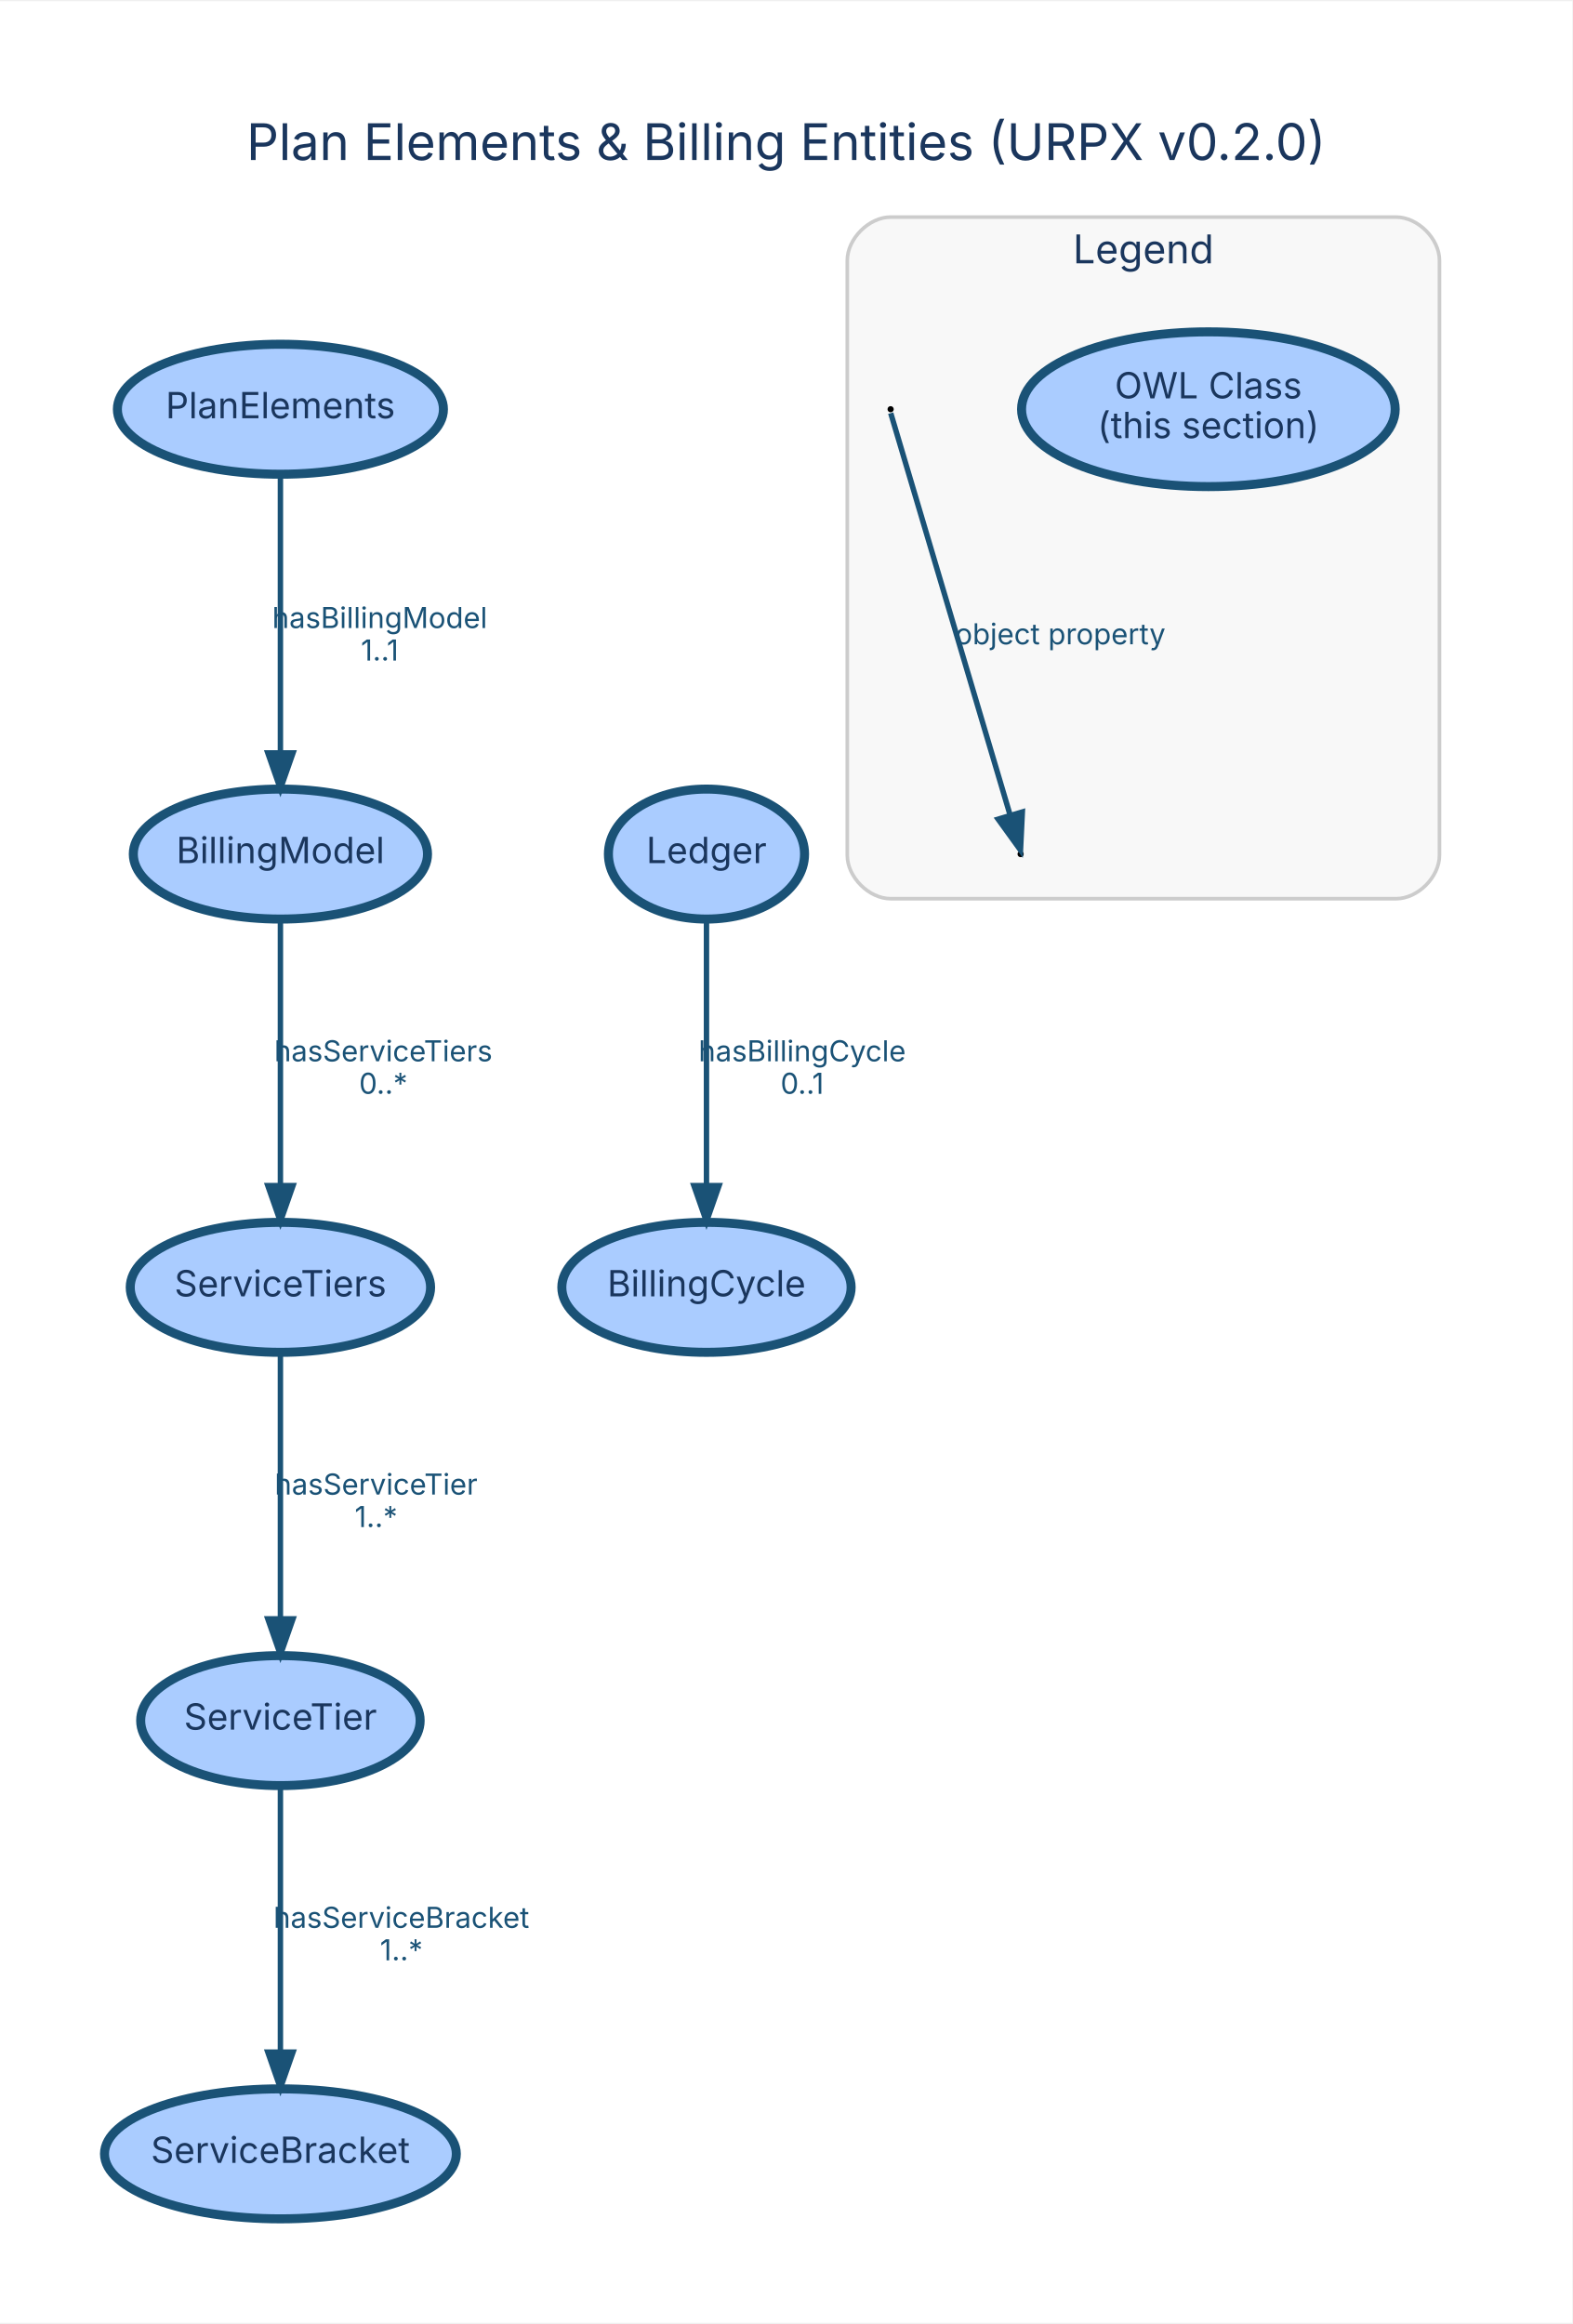
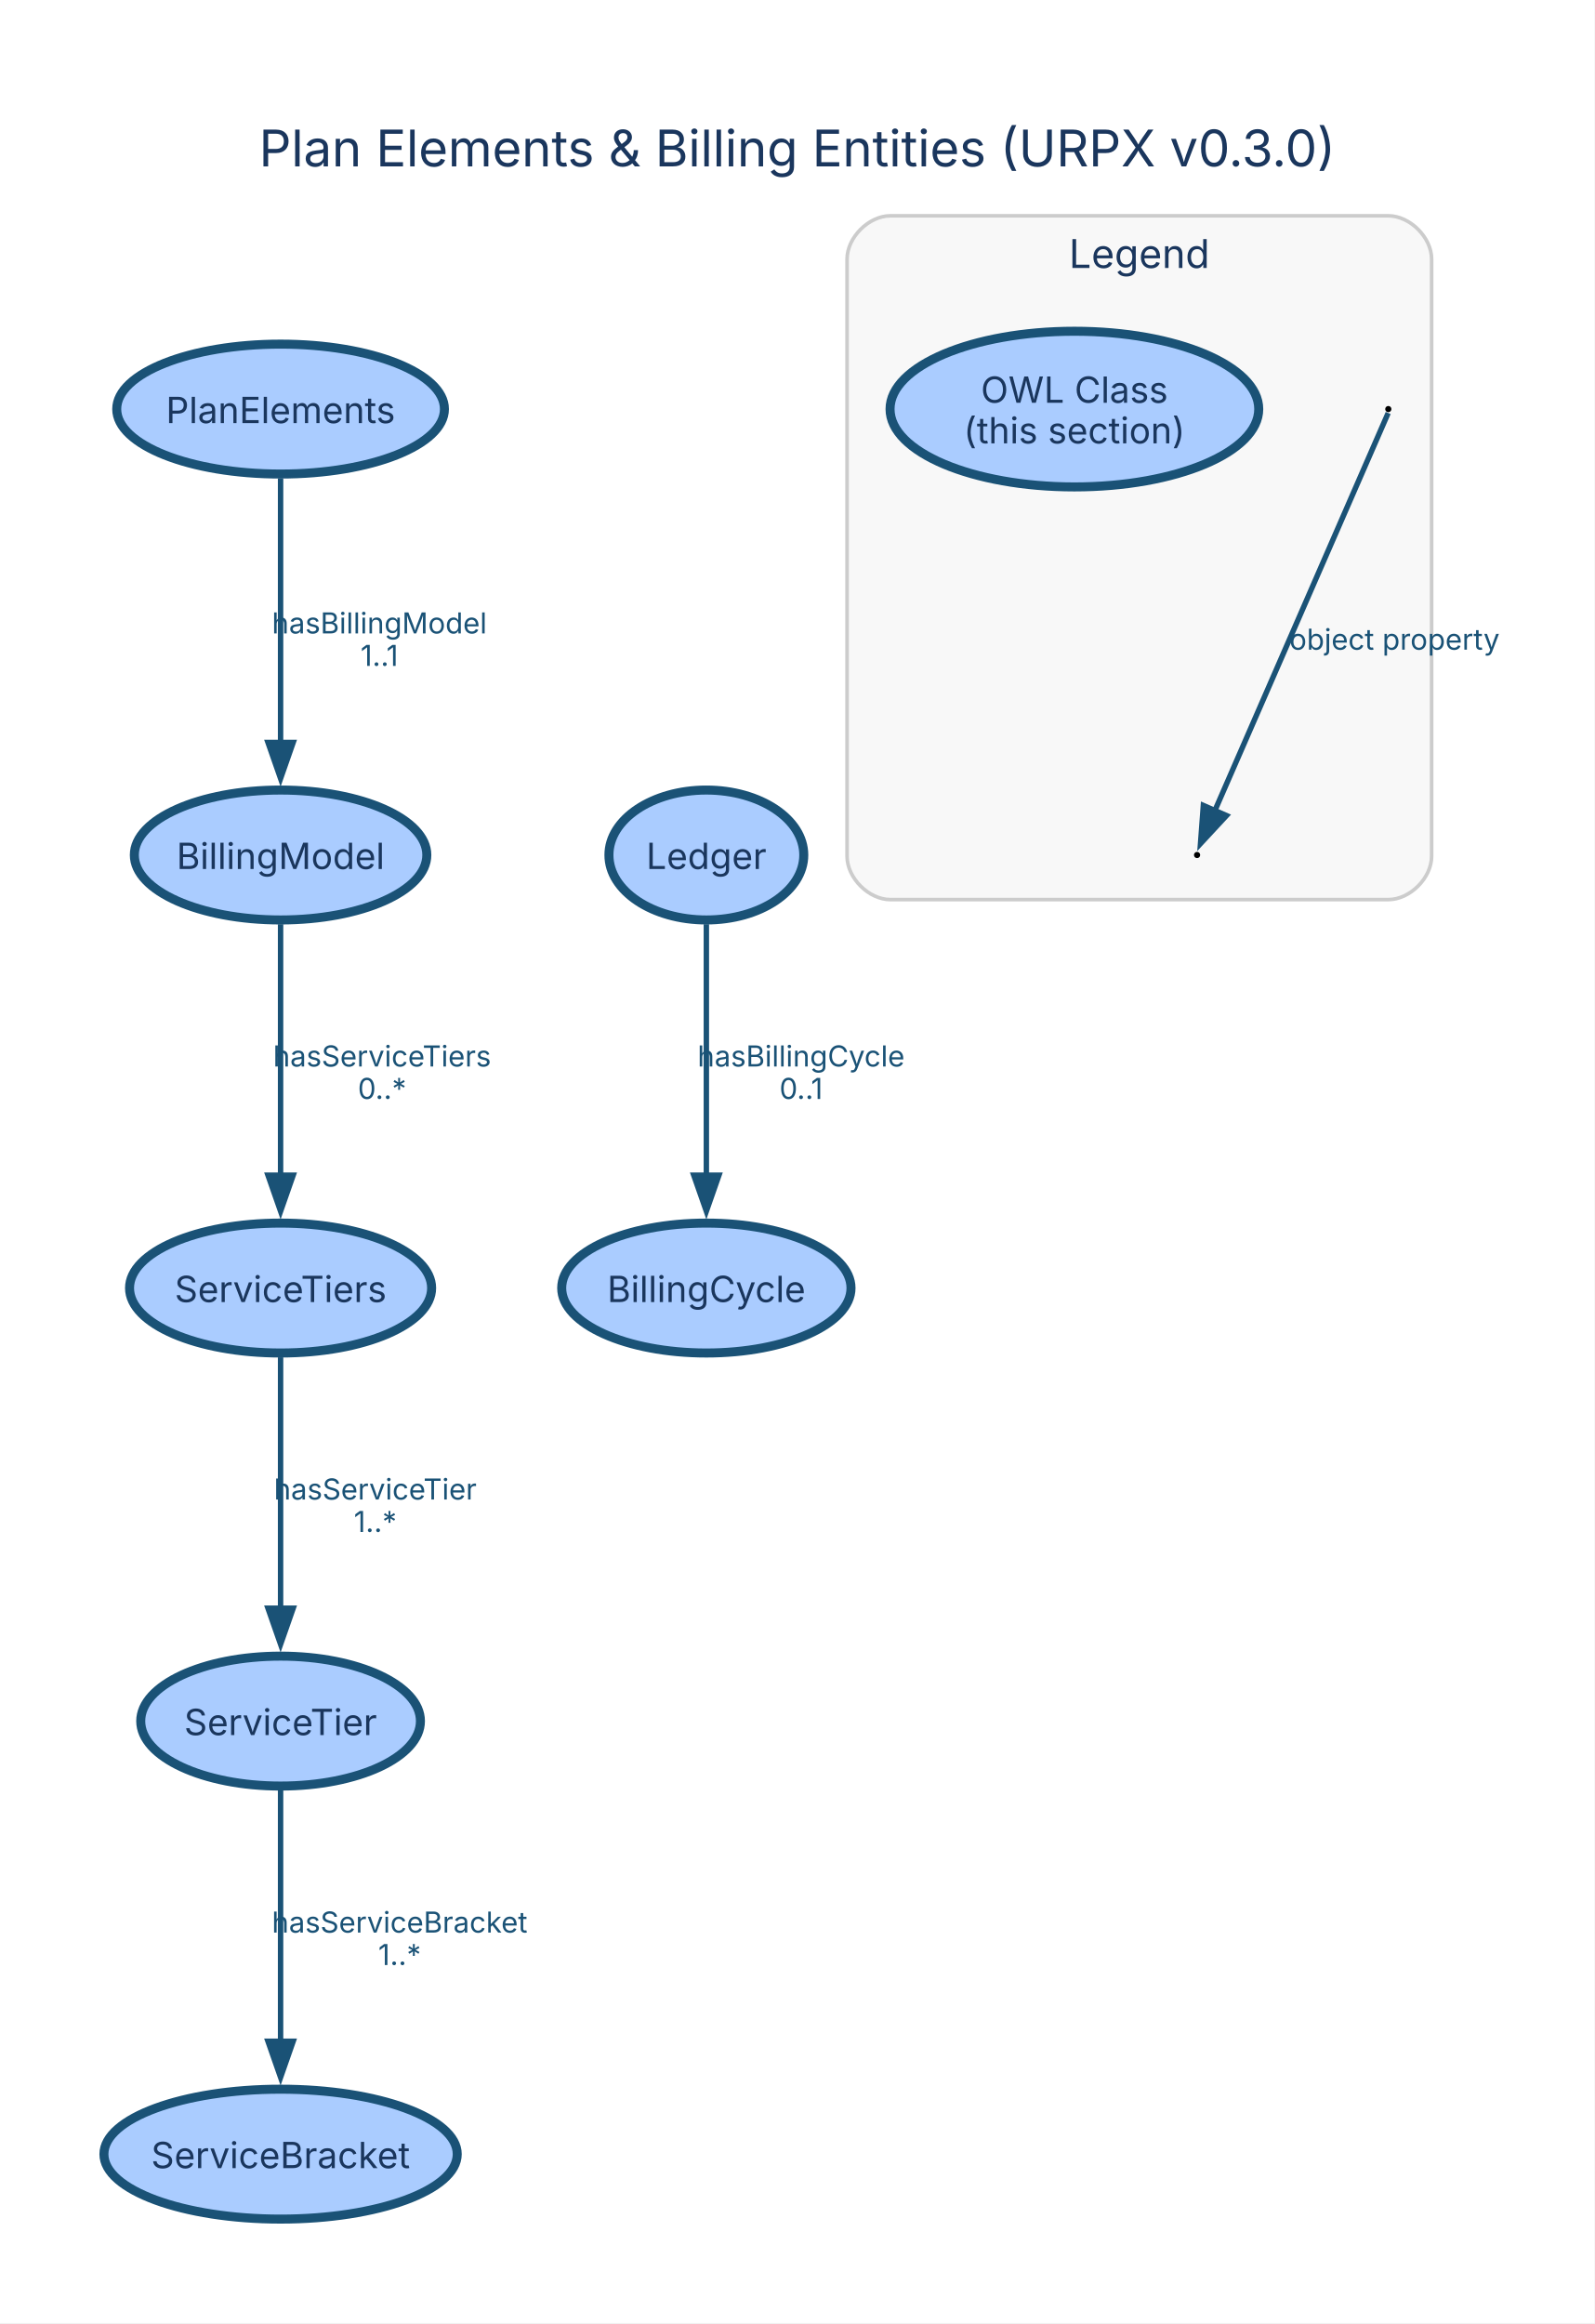
- <svg xmlns="http://www.w3.org/2000/svg" width="435pt" height="643pt" viewBox="0.00 0.00 435.46 643.03">
-   <g id="graph0" class="graph" transform="scale(1 1) rotate(0) translate(28.8 614.23)">
-     <polygon fill="white" stroke="transparent" points="-28.8,28.8 -28.8,-614.23 406.66,-614.23 406.66,28.8 -28.8,28.8" />
-     <text text-anchor="middle" x="188.93" y="-570.23" font-family="Inter, Helvetica, Arial, sans-serif" font-size="14.00" fill="#1a365d">Plan Elements &amp; Billing Entities (URPX v0.2.0)</text>
+ <svg xmlns="http://www.w3.org/2000/svg" width="442pt" height="644pt" viewBox="0.00 0.00 442.00 644.00">
+   <g id="graph0" class="graph" transform="scale(1 1) rotate(0) translate(28.8 614.93)">
+     <polygon fill="white" stroke="none" points="-28.8,28.8 -28.8,-614.93 413.1,-614.93 413.1,28.8 -28.8,28.8" />
+     <text xml:space="preserve" text-anchor="middle" x="192.15" y="-568.83" font-family="Inter, Helvetica, Arial, sans-serif" font-size="14.00" fill="#1a365d">Plan Elements &amp; Billing Entities (URPX v0.3.0)</text>
    <g id="clust5" class="cluster">
-       <path fill="#f8f8f8" stroke="#cccccc" d="M217.86,-365.64C217.86,-365.64 357.86,-365.64 357.86,-365.64 363.86,-365.64 369.86,-371.64 369.86,-377.64 369.86,-377.64 369.86,-542.43 369.86,-542.43 369.86,-548.43 363.86,-554.43 357.86,-554.43 357.86,-554.43 217.86,-554.43 217.86,-554.43 211.86,-554.43 205.86,-548.43 205.86,-542.43 205.86,-542.43 205.86,-377.64 205.86,-377.64 205.86,-371.64 211.86,-365.64 217.86,-365.64" />
-       <text text-anchor="middle" x="287.86" y="-541.63" font-family="Inter, Helvetica, Arial, sans-serif" font-size="11.00" fill="#1a365d">Legend</text>
+       <path fill="#f8f8f8" stroke="#cccccc" d="M217.96,-365.64C217.96,-365.64 355.96,-365.64 355.96,-365.64 361.96,-365.64 367.96,-371.64 367.96,-377.64 367.96,-377.64 367.96,-543.13 367.96,-543.13 367.96,-549.13 361.96,-555.13 355.96,-555.13 355.96,-555.13 217.96,-555.13 217.96,-555.13 211.96,-555.13 205.96,-549.13 205.96,-543.13 205.96,-543.13 205.96,-377.64 205.96,-377.64 205.96,-371.64 211.96,-365.64 217.96,-365.64" />
+       <text xml:space="preserve" text-anchor="middle" x="286.96" y="-540.68" font-family="Inter, Helvetica, Arial, sans-serif" font-size="11.00" fill="#1a365d">Legend</text>
    </g>
    <g id="node1" class="node">
-       <ellipse fill="#aaccff" stroke="#1a5276" stroke-width="2.5" cx="48.86" cy="-501.21" rx="45.15" ry="18" />
-       <text text-anchor="middle" x="48.86" y="-498.71" font-family="Inter, Helvetica, Arial, sans-serif" font-size="10.00" fill="#1a365d">PlanElements</text>
+       <ellipse fill="#aaccff" stroke="#1a5276" stroke-width="2.5" cx="48.96" cy="-501.57" rx="45.41" ry="18" />
+       <text xml:space="preserve" text-anchor="middle" x="48.96" y="-497.69" font-family="Inter, Helvetica, Arial, sans-serif" font-size="10.00" fill="#1a365d">PlanElements</text>
    </g>
    <g id="node2" class="node">
-       <ellipse fill="#aaccff" stroke="#1a5276" stroke-width="2.5" cx="48.86" cy="-378" rx="40.74" ry="18" />
-       <text text-anchor="middle" x="48.86" y="-375.5" font-family="Inter, Helvetica, Arial, sans-serif" font-size="10.00" fill="#1a365d">BillingModel</text>
+       <ellipse fill="#aaccff" stroke="#1a5276" stroke-width="2.5" cx="48.96" cy="-378" rx="40.53" ry="18" />
+       <text xml:space="preserve" text-anchor="middle" x="48.96" y="-374.12" font-family="Inter, Helvetica, Arial, sans-serif" font-size="10.00" fill="#1a365d">BillingModel</text>
    </g>
    <g id="edge1" class="edge">
-       <path fill="none" stroke="#1a5276" stroke-width="1.5" d="M48.86,-483.1C48.86,-463.07 48.86,-429.64 48.86,-406.07" />
-       <polygon fill="#1a5276" stroke="#1a5276" stroke-width="1.5" points="52.36,-406.02 48.86,-396.02 45.36,-406.02 52.36,-406.02" />
-       <text text-anchor="middle" x="76.36" y="-440.6" font-family="Inter, Helvetica, Arial, sans-serif" font-size="8.00" fill="#1a5276">hasBillingModel</text>
-       <text text-anchor="middle" x="76.36" y="-431.6" font-family="Inter, Helvetica, Arial, sans-serif" font-size="8.00" fill="#1a5276">1..1</text>
+       <path fill="none" stroke="#1a5276" stroke-width="1.5" d="M48.96,-482.37C48.96,-463.01 48.96,-432.07 48.96,-409.08" />
+       <polygon fill="#1a5276" stroke="#1a5276" stroke-width="1.5" points="52.46,-409.2 48.96,-399.2 45.46,-409.2 52.46,-409.2" />
+       <text xml:space="preserve" text-anchor="middle" x="76.34" y="-439.4" font-family="Inter, Helvetica, Arial, sans-serif" font-size="8.00" fill="#1a5276">hasBillingModel</text>
+       <text xml:space="preserve" text-anchor="middle" x="76.34" y="-430.4" font-family="Inter, Helvetica, Arial, sans-serif" font-size="8.00" fill="#1a5276">1..1</text>
    </g>
    <g id="node6" class="node">
-       <ellipse fill="#aaccff" stroke="#1a5276" stroke-width="2.5" cx="48.86" cy="-258" rx="41.59" ry="18" />
-       <text text-anchor="middle" x="48.86" y="-255.5" font-family="Inter, Helvetica, Arial, sans-serif" font-size="10.00" fill="#1a365d">ServiceTiers</text>
+       <ellipse fill="#aaccff" stroke="#1a5276" stroke-width="2.5" cx="48.96" cy="-258" rx="41.86" ry="18" />
+       <text xml:space="preserve" text-anchor="middle" x="48.96" y="-254.12" font-family="Inter, Helvetica, Arial, sans-serif" font-size="10.00" fill="#1a365d">ServiceTiers</text>
    </g>
    <g id="edge2" class="edge">
-       <path fill="none" stroke="#1a5276" stroke-width="1.5" d="M48.86,-359.84C48.86,-340.53 48.86,-308.89 48.86,-286.2" />
-       <polygon fill="#1a5276" stroke="#1a5276" stroke-width="1.5" points="52.36,-286.18 48.86,-276.18 45.36,-286.18 52.36,-286.18" />
-       <text text-anchor="middle" x="77.36" y="-320.6" font-family="Inter, Helvetica, Arial, sans-serif" font-size="8.00" fill="#1a5276">hasServiceTiers</text>
-       <text text-anchor="middle" x="77.36" y="-311.6" font-family="Inter, Helvetica, Arial, sans-serif" font-size="8.00" fill="#1a5276">0..*</text>
+       <path fill="none" stroke="#1a5276" stroke-width="1.5" d="M48.96,-358.82C48.96,-340.23 48.96,-311.03 48.96,-289.01" />
+       <polygon fill="#1a5276" stroke="#1a5276" stroke-width="1.5" points="52.46,-289.28 48.96,-279.28 45.46,-289.28 52.46,-289.28" />
+       <text xml:space="preserve" text-anchor="middle" x="77.09" y="-319.4" font-family="Inter, Helvetica, Arial, sans-serif" font-size="8.00" fill="#1a5276">hasServiceTiers</text>
+       <text xml:space="preserve" text-anchor="middle" x="77.09" y="-310.4" font-family="Inter, Helvetica, Arial, sans-serif" font-size="8.00" fill="#1a5276">0..*</text>
    </g>
    <g id="node3" class="node">
-       <ellipse fill="#aaccff" stroke="#1a5276" stroke-width="2.5" cx="166.86" cy="-258" rx="40.06" ry="18" />
-       <text text-anchor="middle" x="166.86" y="-255.5" font-family="Inter, Helvetica, Arial, sans-serif" font-size="10.00" fill="#1a365d">BillingCycle</text>
+       <ellipse fill="#aaccff" stroke="#1a5276" stroke-width="2.5" cx="166.96" cy="-258" rx="40.09" ry="18" />
+       <text xml:space="preserve" text-anchor="middle" x="166.96" y="-254.12" font-family="Inter, Helvetica, Arial, sans-serif" font-size="10.00" fill="#1a365d">BillingCycle</text>
    </g>
    <g id="node4" class="node">
-       <ellipse fill="#aaccff" stroke="#1a5276" stroke-width="2.5" cx="166.86" cy="-378" rx="27.16" ry="18" />
-       <text text-anchor="middle" x="166.86" y="-375.5" font-family="Inter, Helvetica, Arial, sans-serif" font-size="10.00" fill="#1a365d">Ledger</text>
+       <ellipse fill="#aaccff" stroke="#1a5276" stroke-width="2.5" cx="166.96" cy="-378" rx="27" ry="18" />
+       <text xml:space="preserve" text-anchor="middle" x="166.96" y="-374.12" font-family="Inter, Helvetica, Arial, sans-serif" font-size="10.00" fill="#1a365d">Ledger</text>
    </g>
    <g id="edge3" class="edge">
-       <path fill="none" stroke="#1a5276" stroke-width="1.5" d="M166.86,-359.84C166.86,-340.53 166.86,-308.89 166.86,-286.2" />
-       <polygon fill="#1a5276" stroke="#1a5276" stroke-width="1.5" points="170.36,-286.18 166.86,-276.18 163.36,-286.18 170.36,-286.18" />
-       <text text-anchor="middle" x="193.36" y="-320.6" font-family="Inter, Helvetica, Arial, sans-serif" font-size="8.00" fill="#1a5276">hasBillingCycle</text>
-       <text text-anchor="middle" x="193.36" y="-311.6" font-family="Inter, Helvetica, Arial, sans-serif" font-size="8.00" fill="#1a5276">0..1</text>
+       <path fill="none" stroke="#1a5276" stroke-width="1.5" d="M166.96,-358.82C166.96,-340.23 166.96,-311.03 166.96,-289.01" />
+       <polygon fill="#1a5276" stroke="#1a5276" stroke-width="1.5" points="170.46,-289.28 166.96,-279.28 163.46,-289.28 170.46,-289.28" />
+       <text xml:space="preserve" text-anchor="middle" x="193.21" y="-319.4" font-family="Inter, Helvetica, Arial, sans-serif" font-size="8.00" fill="#1a5276">hasBillingCycle</text>
+       <text xml:space="preserve" text-anchor="middle" x="193.21" y="-310.4" font-family="Inter, Helvetica, Arial, sans-serif" font-size="8.00" fill="#1a5276">0..1</text>
    </g>
    <g id="node5" class="node">
-       <ellipse fill="#aaccff" stroke="#1a5276" stroke-width="2.5" cx="48.86" cy="-138" rx="38.7" ry="18" />
-       <text text-anchor="middle" x="48.86" y="-135.5" font-family="Inter, Helvetica, Arial, sans-serif" font-size="10.00" fill="#1a365d">ServiceTier</text>
+       <ellipse fill="#aaccff" stroke="#1a5276" stroke-width="2.5" cx="48.96" cy="-138" rx="38.76" ry="18" />
+       <text xml:space="preserve" text-anchor="middle" x="48.96" y="-134.12" font-family="Inter, Helvetica, Arial, sans-serif" font-size="10.00" fill="#1a365d">ServiceTier</text>
    </g>
    <g id="node7" class="node">
-       <ellipse fill="#aaccff" stroke="#1a5276" stroke-width="2.5" cx="48.86" cy="-18" rx="48.72" ry="18" />
-       <text text-anchor="middle" x="48.86" y="-15.5" font-family="Inter, Helvetica, Arial, sans-serif" font-size="10.00" fill="#1a365d">ServiceBracket</text>
+       <ellipse fill="#aaccff" stroke="#1a5276" stroke-width="2.5" cx="48.96" cy="-18" rx="48.96" ry="18" />
+       <text xml:space="preserve" text-anchor="middle" x="48.96" y="-14.12" font-family="Inter, Helvetica, Arial, sans-serif" font-size="10.00" fill="#1a365d">ServiceBracket</text>
    </g>
    <g id="edge4" class="edge">
-       <path fill="none" stroke="#1a5276" stroke-width="1.5" d="M48.86,-119.84C48.86,-100.53 48.86,-68.89 48.86,-46.2" />
-       <polygon fill="#1a5276" stroke="#1a5276" stroke-width="1.5" points="52.36,-46.18 48.86,-36.18 45.36,-46.18 52.36,-46.18" />
-       <text text-anchor="middle" x="82.36" y="-80.6" font-family="Inter, Helvetica, Arial, sans-serif" font-size="8.00" fill="#1a5276">hasServiceBracket</text>
-       <text text-anchor="middle" x="82.36" y="-71.6" font-family="Inter, Helvetica, Arial, sans-serif" font-size="8.00" fill="#1a5276">1..*</text>
+       <path fill="none" stroke="#1a5276" stroke-width="1.5" d="M48.96,-118.82C48.96,-100.23 48.96,-71.03 48.96,-49.01" />
+       <polygon fill="#1a5276" stroke="#1a5276" stroke-width="1.5" points="52.46,-49.28 48.96,-39.28 45.46,-49.28 52.46,-49.28" />
+       <text xml:space="preserve" text-anchor="middle" x="81.96" y="-79.4" font-family="Inter, Helvetica, Arial, sans-serif" font-size="8.00" fill="#1a5276">hasServiceBracket</text>
+       <text xml:space="preserve" text-anchor="middle" x="81.96" y="-70.4" font-family="Inter, Helvetica, Arial, sans-serif" font-size="8.00" fill="#1a5276">1..*</text>
    </g>
    <g id="edge5" class="edge">
-       <path fill="none" stroke="#1a5276" stroke-width="1.5" d="M48.86,-239.84C48.86,-220.53 48.86,-188.89 48.86,-166.2" />
-       <polygon fill="#1a5276" stroke="#1a5276" stroke-width="1.5" points="52.36,-166.18 48.86,-156.18 45.36,-166.18 52.36,-166.18" />
-       <text text-anchor="middle" x="75.36" y="-200.6" font-family="Inter, Helvetica, Arial, sans-serif" font-size="8.00" fill="#1a5276">hasServiceTier</text>
-       <text text-anchor="middle" x="75.36" y="-191.6" font-family="Inter, Helvetica, Arial, sans-serif" font-size="8.00" fill="#1a5276">1..*</text>
+       <path fill="none" stroke="#1a5276" stroke-width="1.5" d="M48.96,-238.82C48.96,-220.23 48.96,-191.03 48.96,-169.01" />
+       <polygon fill="#1a5276" stroke="#1a5276" stroke-width="1.5" points="52.46,-169.28 48.96,-159.28 45.46,-169.28 52.46,-169.28" />
+       <text xml:space="preserve" text-anchor="middle" x="75.21" y="-199.4" font-family="Inter, Helvetica, Arial, sans-serif" font-size="8.00" fill="#1a5276">hasServiceTier</text>
+       <text xml:space="preserve" text-anchor="middle" x="75.21" y="-190.4" font-family="Inter, Helvetica, Arial, sans-serif" font-size="8.00" fill="#1a5276">1..*</text>
    </g>
    <g id="node8" class="node">
-       <ellipse fill="#aaccff" stroke="#1a5276" stroke-width="2.5" cx="305.86" cy="-501.21" rx="51.74" ry="21.43" />
-       <text text-anchor="middle" x="305.86" y="-504.21" font-family="Inter, Helvetica, Arial, sans-serif" font-size="10.00" fill="#1a365d">OWL Class</text>
-       <text text-anchor="middle" x="305.86" y="-493.21" font-family="Inter, Helvetica, Arial, sans-serif" font-size="10.00" fill="#1a365d">(this section)</text>
+       <ellipse fill="#aaccff" stroke="#1a5276" stroke-width="2.5" cx="268.96" cy="-501.57" rx="51.09" ry="21.57" />
+       <text xml:space="preserve" text-anchor="middle" x="268.96" y="-503.32" font-family="Inter, Helvetica, Arial, sans-serif" font-size="10.00" fill="#1a365d">OWL Class</text>
+       <text xml:space="preserve" text-anchor="middle" x="268.96" y="-492.07" font-family="Inter, Helvetica, Arial, sans-serif" font-size="10.00" fill="#1a365d">(this section)</text>
    </g>
    <g id="node9" class="node">
-       <ellipse fill="black" stroke="black" cx="217.86" cy="-501.21" rx="0.36" ry="0.36" />
+       <ellipse fill="black" stroke="black" cx="355.96" cy="-501.57" rx="0.36" ry="0.36" />
    </g>
    <g id="node10" class="node">
-       <ellipse fill="black" stroke="black" cx="253.86" cy="-378" rx="0.36" ry="0.36" />
+       <ellipse fill="black" stroke="black" cx="302.96" cy="-378" rx="0.36" ry="0.36" />
    </g>
    <g id="edge6" class="edge">
-       <path fill="none" stroke="#1a5276" stroke-width="1.5" d="M217.89,-500.13C218.78,-497.11 242.56,-417.04 250.96,-388.77" />
-       <polygon fill="#1a5276" stroke="#1a5276" stroke-width="1.5" points="254.34,-389.67 253.83,-379.09 247.63,-387.67 254.34,-389.67" />
-       <text text-anchor="middle" x="264.86" y="-436.1" font-family="Inter, Helvetica, Arial, sans-serif" font-size="8.00" fill="#1a5276">object property</text>
+       <path fill="none" stroke="#1a5276" stroke-width="1.5" d="M355.92,-500.48C354.62,-497.49 320.57,-419.39 307.77,-390.02" />
+       <polygon fill="#1a5276" stroke="#1a5276" stroke-width="1.5" points="311.11,-388.93 303.91,-381.17 304.7,-391.73 311.11,-388.93" />
+       <text xml:space="preserve" text-anchor="middle" x="357.68" y="-434.9" font-family="Inter, Helvetica, Arial, sans-serif" font-size="8.00" fill="#1a5276">object property</text>
    </g>
  </g>
</svg>
